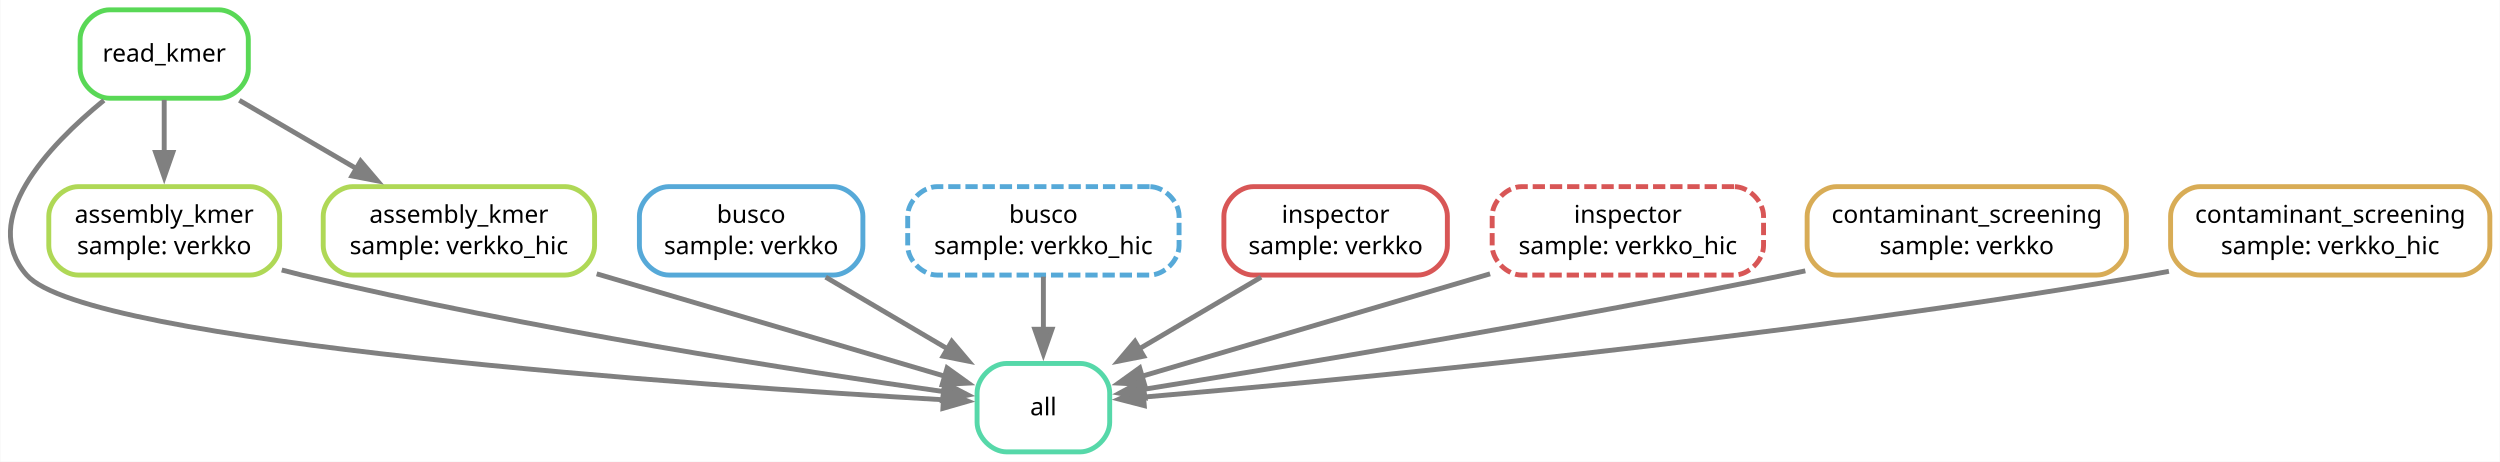
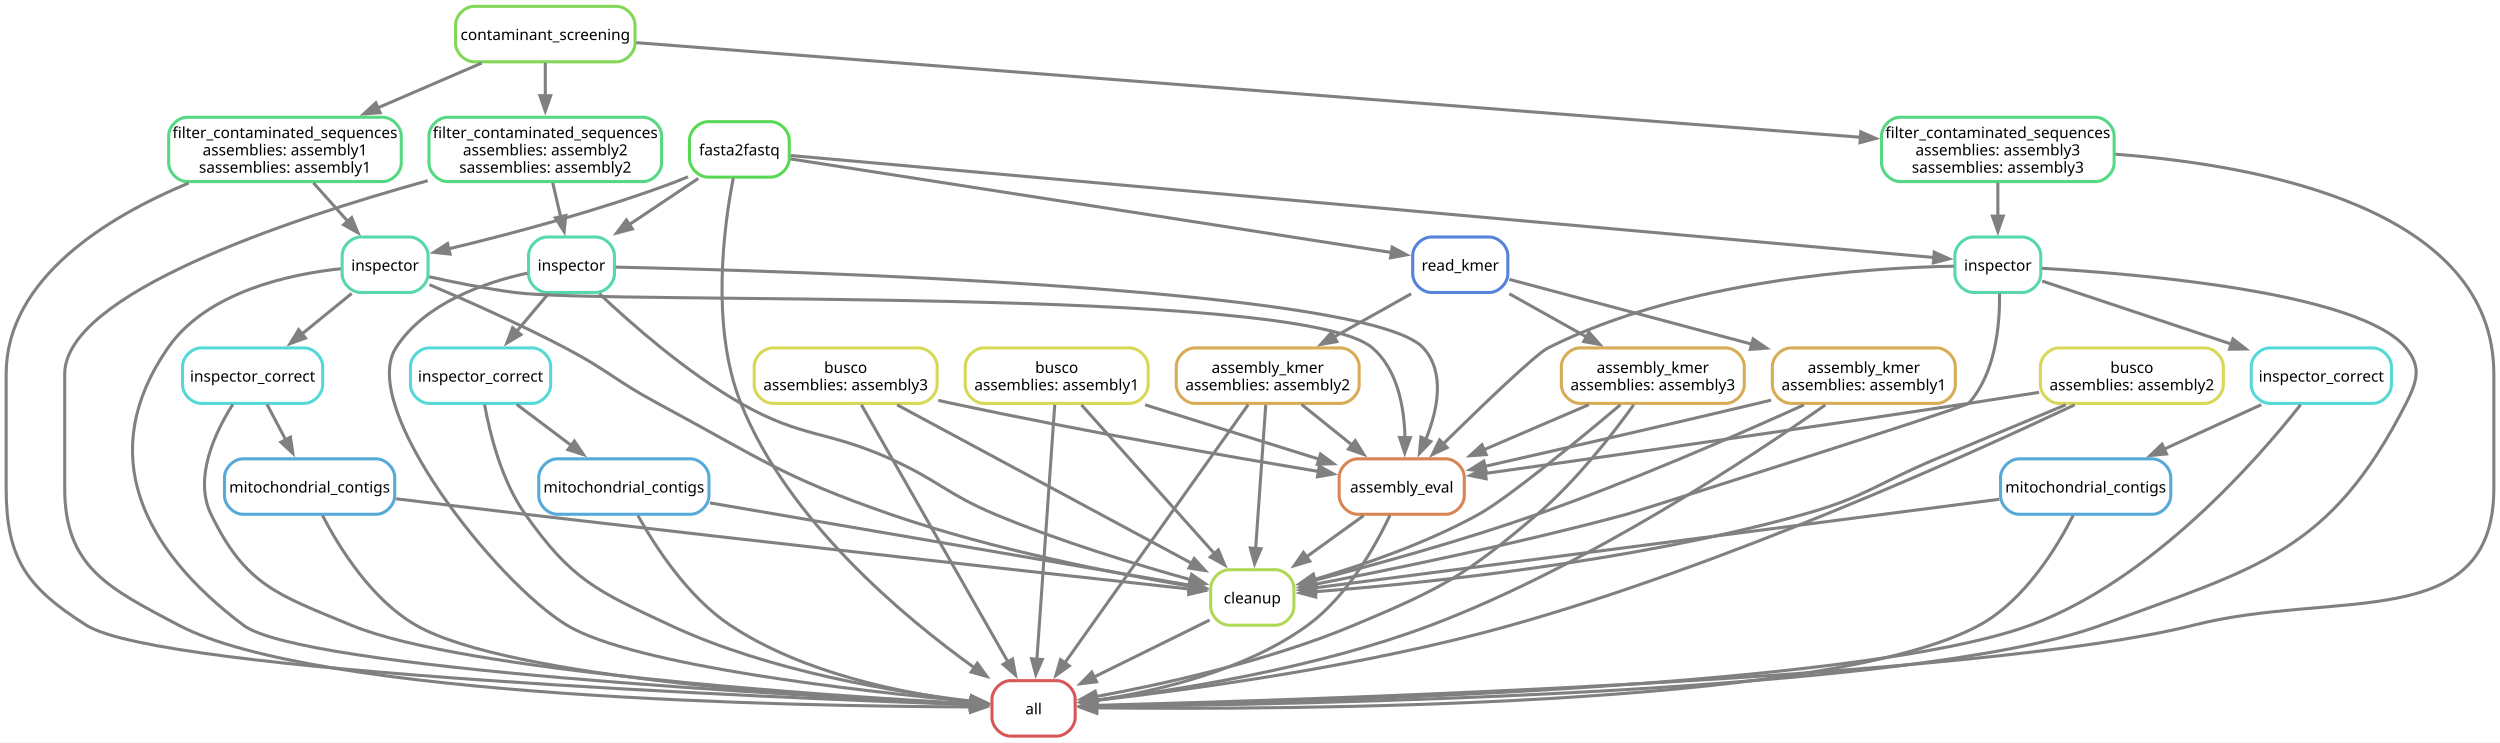
- <svg xmlns="http://www.w3.org/2000/svg" width="1018pt" height="188pt" viewBox="0.00 0.00 1017.73 188.00">
-   <g id="graph0" class="graph" transform="scale(1 1) rotate(0) translate(4 184)">
-     <polygon fill="white" stroke="none" points="-4,4 -4,-184 1013.73,-184 1013.73,4 -4,4" />
+ <svg xmlns="http://www.w3.org/2000/svg" width="1623pt" height="482pt" viewBox="0.00 0.00 1623.00 481.75">
+   <g id="graph0" class="graph" transform="scale(1 1) rotate(0) translate(4 477.75)">
+     <polygon fill="white" stroke="none" points="-4,4 -4,-477.75 1619,-477.75 1619,4 -4,4" />
    <g id="node1" class="node">
-       <path fill="none" stroke="#56d8a9" stroke-width="2" d="M435.73,-36C435.73,-36 405.73,-36 405.73,-36 399.73,-36 393.73,-30 393.73,-24 393.73,-24 393.73,-12 393.73,-12 393.73,-6 399.73,0 405.73,0 405.73,0 435.73,0 435.73,0 441.73,0 447.73,-6 447.73,-12 447.73,-12 447.73,-24 447.73,-24 447.73,-30 441.73,-36 435.73,-36" />
-       <text text-anchor="middle" x="420.73" y="-14.88" font-family="sans" font-size="10.00">all</text>
+       <path fill="none" stroke="#d85656" stroke-width="2" d="M682,-36C682,-36 652,-36 652,-36 646,-36 640,-30 640,-24 640,-24 640,-12 640,-12 640,-6 646,0 652,0 652,0 682,0 682,0 688,0 694,-6 694,-12 694,-12 694,-24 694,-24 694,-30 688,-36 682,-36" />
+       <text text-anchor="middle" x="667" y="-14.12" font-family="sans" font-size="10.00">all</text>
    </g>
    <g id="node2" class="node">
-       <path fill="none" stroke="#59d856" stroke-width="2" d="M84.98,-180C84.98,-180 40.48,-180 40.48,-180 34.48,-180 28.48,-174 28.48,-168 28.48,-168 28.48,-156 28.48,-156 28.48,-150 34.48,-144 40.48,-144 40.48,-144 84.98,-144 84.98,-144 90.98,-144 96.98,-150 96.98,-156 96.98,-156 96.98,-168 96.98,-168 96.98,-174 90.98,-180 84.98,-180" />
-       <text text-anchor="middle" x="62.73" y="-158.88" font-family="sans" font-size="10.00">read_kmer</text>
+       <path fill="none" stroke="#59d856" stroke-width="2" d="M496.38,-398.88C496.38,-398.88 455.62,-398.88 455.62,-398.88 449.62,-398.88 443.62,-392.88 443.62,-386.88 443.62,-386.88 443.62,-374.88 443.62,-374.88 443.62,-368.88 449.62,-362.88 455.62,-362.88 455.62,-362.88 496.38,-362.88 496.38,-362.88 502.38,-362.88 508.38,-368.88 508.38,-374.88 508.38,-374.88 508.38,-386.88 508.38,-386.88 508.38,-392.88 502.38,-398.88 496.38,-398.88" />
+       <text text-anchor="middle" x="476" y="-377" font-family="sans" font-size="10.00">fasta2fastq</text>
    </g>
    <g id="edge1" class="edge">
-       <path fill="none" stroke="grey" stroke-width="2" d="M38.15,-143.14C15.15,-124.31 -12.93,-94.34 6.73,-72 31.22,-44.18 281,-26.97 380.32,-21.19" />
-       <polygon fill="grey" stroke="grey" stroke-width="2" points="380.22,-24.7 390,-20.63 379.82,-17.71 380.22,-24.7" />
+       <path fill="none" stroke="grey" stroke-width="2" d="M472.07,-362.34C466.02,-331.46 457.07,-265.94 477,-216 507.24,-140.21 582.41,-77.45 628.62,-44.35" />
+       <polygon fill="grey" stroke="grey" stroke-width="2" points="630.49,-47.31 636.66,-38.7 626.47,-41.58 630.49,-47.31" />
+     </g>
+     <g id="node3" class="node">
+       <path fill="none" stroke="#56d8a9" stroke-width="2" d="M382.88,-324C382.88,-324 351.12,-324 351.12,-324 345.12,-324 339.12,-318 339.12,-312 339.12,-312 339.12,-300 339.12,-300 339.12,-294 345.12,-288 351.12,-288 351.12,-288 382.88,-288 382.88,-288 388.88,-288 394.88,-294 394.88,-300 394.88,-300 394.88,-312 394.88,-312 394.88,-318 388.88,-324 382.88,-324" />
+       <text text-anchor="middle" x="367" y="-302.12" font-family="sans" font-size="10.00">inspector</text>
+     </g>
+     <g id="edge23" class="edge">
+       <path fill="none" stroke="grey" stroke-width="2" d="M449.34,-362.05C435.88,-353.05 419.32,-341.98 404.59,-332.13" />
+       <polygon fill="grey" stroke="grey" stroke-width="2" points="406.54,-329.23 396.28,-326.58 402.65,-335.05 406.54,-329.23" />
+     </g>
+     <g id="node6" class="node">
+       <path fill="none" stroke="#56d8a9" stroke-width="2" d="M1308.88,-324C1308.88,-324 1277.12,-324 1277.12,-324 1271.12,-324 1265.12,-318 1265.12,-312 1265.12,-312 1265.12,-300 1265.12,-300 1265.12,-294 1271.12,-288 1277.12,-288 1277.12,-288 1308.88,-288 1308.88,-288 1314.88,-288 1320.88,-294 1320.88,-300 1320.88,-300 1320.88,-312 1320.88,-312 1320.88,-318 1314.88,-324 1308.88,-324" />
+       <text text-anchor="middle" x="1293" y="-302.12" font-family="sans" font-size="10.00">inspector</text>
+     </g>
+     <g id="edge26" class="edge">
+       <path fill="none" stroke="grey" stroke-width="2" d="M509.29,-376.91C638.8,-365.35 1108.83,-323.43 1251.6,-310.69" />
+       <polygon fill="grey" stroke="grey" stroke-width="2" points="1251.7,-314.2 1261.35,-309.82 1251.08,-307.23 1251.7,-314.2" />
+     </g>
+     <g id="node8" class="node">
+       <path fill="none" stroke="#56d8a9" stroke-width="2" d="M261.88,-324C261.88,-324 230.12,-324 230.12,-324 224.12,-324 218.12,-318 218.12,-312 218.12,-312 218.12,-300 218.12,-300 218.12,-294 224.12,-288 230.12,-288 230.12,-288 261.88,-288 261.88,-288 267.88,-288 273.88,-294 273.88,-300 273.88,-300 273.88,-312 273.88,-312 273.88,-318 267.88,-324 261.88,-324" />
+       <text text-anchor="middle" x="246" y="-302.12" font-family="sans" font-size="10.00">inspector</text>
+     </g>
+     <g id="edge29" class="edge">
+       <path fill="none" stroke="grey" stroke-width="2" d="M442.65,-363.11C440.08,-362 437.51,-360.95 435,-360 385.29,-341.15 325.99,-325.6 287.24,-316.32" />
+       <polygon fill="grey" stroke="grey" stroke-width="2" points="288.17,-312.94 277.63,-314.05 286.56,-319.75 288.17,-312.94" />
+     </g>
+     <g id="node11" class="node">
+       <path fill="none" stroke="#5682d8" stroke-width="2" d="M962.88,-324C962.88,-324 925.12,-324 925.12,-324 919.12,-324 913.12,-318 913.12,-312 913.12,-312 913.12,-300 913.12,-300 913.12,-294 919.12,-288 925.12,-288 925.12,-288 962.88,-288 962.88,-288 968.88,-288 974.88,-294 974.88,-300 974.88,-300 974.88,-312 974.88,-312 974.88,-318 968.88,-324 962.88,-324" />
+       <text text-anchor="middle" x="944" y="-302.12" font-family="sans" font-size="10.00">read_kmer</text>
+     </g>
+     <g id="edge32" class="edge">
+       <path fill="none" stroke="grey" stroke-width="2" d="M509.28,-374.69C591.87,-361.83 806.23,-328.45 899.53,-313.92" />
+       <polygon fill="grey" stroke="grey" stroke-width="2" points="899.79,-317.43 909.14,-312.43 898.72,-310.51 899.79,-317.43" />
+     </g>
+     <g id="edge2" class="edge">
+       <path fill="none" stroke="grey" stroke-width="2" d="M338.34,-300.54C311.12,-294.62 271.66,-281.26 253,-252 228.33,-213.33 318.3,-99.62 364,-72 407.58,-45.66 554.38,-29.15 626.43,-22.44" />
+       <polygon fill="grey" stroke="grey" stroke-width="2" points="626.72,-25.93 636.37,-21.54 626.09,-18.96 626.72,-25.93" />
+     </g>
+     <g id="node17" class="node">
+       <path fill="none" stroke="#56d8d8" stroke-width="2" d="M341.5,-252C341.5,-252 274.5,-252 274.5,-252 268.5,-252 262.5,-246 262.5,-240 262.5,-240 262.5,-228 262.5,-228 262.5,-222 268.5,-216 274.5,-216 274.5,-216 341.5,-216 341.5,-216 347.5,-216 353.5,-222 353.5,-228 353.5,-228 353.5,-240 353.5,-240 353.5,-246 347.5,-252 341.5,-252" />
+       <text text-anchor="middle" x="308" y="-230.12" font-family="sans" font-size="10.00">inspector_correct</text>
+     </g>
+     <g id="edge35" class="edge">
+       <path fill="none" stroke="grey" stroke-width="2" d="M352.11,-287.34C345.8,-279.85 338.3,-270.95 331.29,-262.63" />
+       <polygon fill="grey" stroke="grey" stroke-width="2" points="334.16,-260.61 325.04,-255.22 328.81,-265.12 334.16,-260.61" />
+     </g>
+     <g id="node23" class="node">
+       <path fill="none" stroke="#afd856" stroke-width="2" d="M824,-108C824,-108 794,-108 794,-108 788,-108 782,-102 782,-96 782,-96 782,-84 782,-84 782,-78 788,-72 794,-72 794,-72 824,-72 824,-72 830,-72 836,-78 836,-84 836,-84 836,-96 836,-96 836,-102 830,-108 824,-108" />
+       <text text-anchor="middle" x="809" y="-86.12" font-family="sans" font-size="10.00">cleanup</text>
+     </g>
+     <g id="edge47" class="edge">
+       <path fill="none" stroke="grey" stroke-width="2" d="M385.09,-287.22C405.83,-267.61 441.57,-236.18 477,-216 516.96,-193.24 532.03,-198.8 574,-180 605.21,-166.02 610.46,-157.23 642,-144 684.28,-126.27 734.68,-111.04 768.96,-101.52" />
+       <polygon fill="grey" stroke="grey" stroke-width="2" points="769.62,-104.97 778.35,-98.95 767.78,-98.21 769.62,-104.97" />
+     </g>
+     <g id="node24" class="node">
+       <path fill="none" stroke="#d88556" stroke-width="2" d="M934.62,-180C934.62,-180 877.38,-180 877.38,-180 871.38,-180 865.38,-174 865.38,-168 865.38,-168 865.38,-156 865.38,-156 865.38,-150 871.38,-144 877.38,-144 877.38,-144 934.62,-144 934.62,-144 940.62,-144 946.62,-150 946.62,-156 946.62,-156 946.62,-168 946.62,-168 946.62,-174 940.62,-180 934.62,-180" />
+       <text text-anchor="middle" x="906" y="-158.12" font-family="sans" font-size="10.00">assembly_eval</text>
+     </g>
+     <g id="edge60" class="edge">
+       <path fill="none" stroke="grey" stroke-width="2" d="M395.72,-304.46C504.17,-302.11 884.45,-291.12 920,-252 934.41,-236.14 929.39,-211.77 921.61,-192.54" />
+       <polygon fill="grey" stroke="grey" stroke-width="2" points="924.84,-191.2 917.52,-183.54 918.47,-194.09 924.84,-191.2" />
+     </g>
+     <g id="node4" class="node">
+       <path fill="none" stroke="#56d882" stroke-width="2" d="M413.5,-401.75C413.5,-401.75 286.5,-401.75 286.5,-401.75 280.5,-401.75 274.5,-395.75 274.5,-389.75 274.5,-389.75 274.5,-372 274.5,-372 274.5,-366 280.5,-360 286.5,-360 286.5,-360 413.5,-360 413.5,-360 419.5,-360 425.5,-366 425.5,-372 425.5,-372 425.5,-389.75 425.5,-389.75 425.5,-395.75 419.5,-401.75 413.5,-401.75" />
+       <text text-anchor="middle" x="350" y="-388.25" font-family="sans" font-size="10.00">filter_contaminated_sequences</text>
+       <text text-anchor="middle" x="350" y="-377" font-family="sans" font-size="10.00">assemblies: assembly2</text>
+       <text text-anchor="middle" x="350" y="-365.75" font-family="sans" font-size="10.00">sassemblies: assembly2</text>
+     </g>
+     <g id="edge11" class="edge">
+       <path fill="none" stroke="grey" stroke-width="2" d="M273.68,-360.58C181.31,-334.94 38,-286.81 38,-235 38,-235 38,-235 38,-161 38,-109.56 66.52,-96.04 112,-72 201.24,-24.84 513.41,-19.34 626.07,-18.93" />
+       <polygon fill="grey" stroke="grey" stroke-width="2" points="626.07,-22.43 636.06,-18.91 626.06,-15.43 626.07,-22.43" />
+     </g>
+     <g id="edge22" class="edge">
+       <path fill="none" stroke="grey" stroke-width="2" d="M354.83,-359.19C356.42,-352.35 358.23,-344.59 359.96,-337.19" />
+       <polygon fill="grey" stroke="grey" stroke-width="2" points="363.36,-338.01 362.22,-327.48 356.54,-336.42 363.36,-338.01" />
+     </g>
+     <g id="node5" class="node">
+       <path fill="none" stroke="#80d856" stroke-width="2" d="M396.25,-473.75C396.25,-473.75 303.75,-473.75 303.75,-473.75 297.75,-473.75 291.75,-467.75 291.75,-461.75 291.75,-461.75 291.75,-449.75 291.75,-449.75 291.75,-443.75 297.75,-437.75 303.75,-437.75 303.75,-437.75 396.25,-437.75 396.25,-437.75 402.25,-437.75 408.25,-443.75 408.25,-449.75 408.25,-449.75 408.25,-461.75 408.25,-461.75 408.25,-467.75 402.25,-473.75 396.25,-473.75" />
+       <text text-anchor="middle" x="350" y="-451.88" font-family="sans" font-size="10.00">contaminant_screening</text>
+     </g>
+     <g id="edge24" class="edge">
+       <path fill="none" stroke="grey" stroke-width="2" d="M350,-437.11C350,-430.63 350,-423.06 350,-415.65" />
+       <polygon fill="grey" stroke="grey" stroke-width="2" points="353.5,-415.75 350,-405.75 346.5,-415.75 353.5,-415.75" />
+     </g>
+     <g id="node7" class="node">
+       <path fill="none" stroke="#56d882" stroke-width="2" d="M1356.5,-401.75C1356.5,-401.75 1229.5,-401.75 1229.5,-401.75 1223.5,-401.75 1217.5,-395.75 1217.5,-389.75 1217.5,-389.75 1217.5,-372 1217.5,-372 1217.5,-366 1223.5,-360 1229.5,-360 1229.5,-360 1356.5,-360 1356.5,-360 1362.5,-360 1368.5,-366 1368.5,-372 1368.5,-372 1368.5,-389.75 1368.5,-389.75 1368.5,-395.75 1362.5,-401.75 1356.5,-401.75" />
+       <text text-anchor="middle" x="1293" y="-388.25" font-family="sans" font-size="10.00">filter_contaminated_sequences</text>
+       <text text-anchor="middle" x="1293" y="-377" font-family="sans" font-size="10.00">assemblies: assembly3</text>
+       <text text-anchor="middle" x="1293" y="-365.75" font-family="sans" font-size="10.00">sassemblies: assembly3</text>
+     </g>
+     <g id="edge27" class="edge">
+       <path fill="none" stroke="grey" stroke-width="2" d="M408.99,-450.19C569.21,-437.81 1013.22,-403.5 1204,-388.75" />
+       <polygon fill="grey" stroke="grey" stroke-width="2" points="1204.03,-392.26 1213.73,-388 1203.49,-385.28 1204.03,-392.26" />
    </g>
    <g id="node9" class="node">
-       <path fill="none" stroke="#afd856" stroke-width="2" d="M97.73,-108C97.73,-108 27.73,-108 27.73,-108 21.73,-108 15.73,-102 15.73,-96 15.73,-96 15.73,-84 15.73,-84 15.73,-78 21.73,-72 27.73,-72 27.73,-72 97.73,-72 97.73,-72 103.73,-72 109.73,-78 109.73,-84 109.73,-84 109.73,-96 109.73,-96 109.73,-102 103.73,-108 97.73,-108" />
-       <text text-anchor="middle" x="62.73" y="-93.25" font-family="sans" font-size="10.00">assembly_kmer</text>
-       <text text-anchor="middle" x="62.73" y="-80.5" font-family="sans" font-size="10.00">sample: verkko</text>
+       <path fill="none" stroke="#56d882" stroke-width="2" d="M244.5,-401.75C244.5,-401.75 117.5,-401.75 117.5,-401.75 111.5,-401.75 105.5,-395.75 105.5,-389.75 105.5,-389.75 105.5,-372 105.5,-372 105.5,-366 111.5,-360 117.5,-360 117.5,-360 244.5,-360 244.5,-360 250.5,-360 256.5,-366 256.5,-372 256.5,-372 256.5,-389.75 256.5,-389.75 256.5,-395.75 250.5,-401.75 244.5,-401.75" />
+       <text text-anchor="middle" x="181" y="-388.25" font-family="sans" font-size="10.00">filter_contaminated_sequences</text>
+       <text text-anchor="middle" x="181" y="-377" font-family="sans" font-size="10.00">assemblies: assembly1</text>
+       <text text-anchor="middle" x="181" y="-365.75" font-family="sans" font-size="10.00">sassemblies: assembly1</text>
+     </g>
+     <g id="edge30" class="edge">
+       <path fill="none" stroke="grey" stroke-width="2" d="M308.66,-436.92C288.36,-428.17 263.53,-417.46 241.18,-407.82" />
+       <polygon fill="grey" stroke="grey" stroke-width="2" points="242.76,-404.69 232.19,-403.95 239.98,-411.12 242.76,-404.69" />
+     </g>
+     <g id="edge3" class="edge">
+       <path fill="none" stroke="grey" stroke-width="2" d="M1321.69,-303.68C1383.97,-300.16 1528.33,-288.19 1558,-252 1568.14,-239.63 1565.26,-230.26 1558,-216 1508.62,-119.04 1462.12,-109.57 1360,-72 1239.01,-27.48 837.15,-20.36 707.62,-19.22" />
+       <polygon fill="grey" stroke="grey" stroke-width="2" points="707.97,-15.72 697.94,-19.14 707.92,-22.72 707.97,-15.72" />
+     </g>
+     <g id="node18" class="node">
+       <path fill="none" stroke="#56d8d8" stroke-width="2" d="M1536.5,-252C1536.5,-252 1469.5,-252 1469.5,-252 1463.5,-252 1457.5,-246 1457.5,-240 1457.5,-240 1457.5,-228 1457.5,-228 1457.5,-222 1463.5,-216 1469.5,-216 1469.5,-216 1536.5,-216 1536.5,-216 1542.5,-216 1548.5,-222 1548.5,-228 1548.5,-228 1548.5,-240 1548.5,-240 1548.5,-246 1542.5,-252 1536.5,-252" />
+       <text text-anchor="middle" x="1503" y="-230.12" font-family="sans" font-size="10.00">inspector_correct</text>
+     </g>
+     <g id="edge36" class="edge">
+       <path fill="none" stroke="grey" stroke-width="2" d="M1321.76,-295.41C1353.25,-284.92 1404.59,-267.8 1444.6,-254.47" />
+       <polygon fill="grey" stroke="grey" stroke-width="2" points="1445.64,-257.81 1454.02,-251.33 1443.42,-251.17 1445.64,-257.81" />
+     </g>
+     <g id="edge48" class="edge">
+       <path fill="none" stroke="grey" stroke-width="2" d="M1294.11,-287.31C1294.37,-267.5 1291.67,-235.6 1274,-216 1271.83,-213.59 1055.13,-144.85 1052,-144 981.52,-124.93 898.12,-107.93 849.63,-98.58" />
+       <polygon fill="grey" stroke="grey" stroke-width="2" points="850.37,-95.16 839.89,-96.72 849.05,-102.04 850.37,-95.16" />
+     </g>
+     <g id="edge61" class="edge">
+       <path fill="none" stroke="grey" stroke-width="2" d="M1264.37,-305.06C1210.06,-304.08 1089.6,-296.58 1001,-252 992.94,-247.95 958.01,-214.35 932.84,-189.63" />
+       <polygon fill="grey" stroke="grey" stroke-width="2" points="935.48,-187.32 925.9,-182.79 930.57,-192.3 935.48,-187.32" />
+     </g>
+     <g id="edge12" class="edge">
+       <path fill="none" stroke="grey" stroke-width="2" d="M1369.31,-377.76C1464.53,-370.59 1615,-342.28 1615,-235 1615,-235 1615,-235 1615,-161 1615,-65.73 1512.32,-95.5 1420,-72 1283.25,-37.19 843.7,-23.44 707.58,-19.95" />
+       <polygon fill="grey" stroke="grey" stroke-width="2" points="707.76,-16.46 697.68,-19.7 707.59,-23.45 707.76,-16.46" />
+     </g>
+     <g id="edge25" class="edge">
+       <path fill="none" stroke="grey" stroke-width="2" d="M1293,-359.19C1293,-352.43 1293,-344.79 1293,-337.47" />
+       <polygon fill="grey" stroke="grey" stroke-width="2" points="1296.5,-337.56 1293,-327.56 1289.5,-337.56 1296.5,-337.56" />
+     </g>
+     <g id="edge4" class="edge">
+       <path fill="none" stroke="grey" stroke-width="2" d="M217.23,-303.42C183.87,-299.86 130.23,-288.44 105,-252 57.8,-183.83 87.77,-121.87 154,-72 191.46,-43.79 511.12,-26.26 626.05,-20.82" />
+       <polygon fill="grey" stroke="grey" stroke-width="2" points="626.17,-24.32 636,-20.36 625.85,-17.33 626.17,-24.32" />
+     </g>
+     <g id="node19" class="node">
+       <path fill="none" stroke="#56d8d8" stroke-width="2" d="M193.5,-252C193.5,-252 126.5,-252 126.5,-252 120.5,-252 114.5,-246 114.5,-240 114.5,-240 114.5,-228 114.5,-228 114.5,-222 120.5,-216 126.5,-216 126.5,-216 193.5,-216 193.5,-216 199.5,-216 205.5,-222 205.5,-228 205.5,-228 205.5,-240 205.5,-240 205.5,-246 199.5,-252 193.5,-252" />
+       <text text-anchor="middle" x="160" y="-230.12" font-family="sans" font-size="10.00">inspector_correct</text>
+     </g>
+     <g id="edge37" class="edge">
+       <path fill="none" stroke="grey" stroke-width="2" d="M224.3,-287.34C214.49,-279.36 202.71,-269.77 191.93,-260.99" />
+       <polygon fill="grey" stroke="grey" stroke-width="2" points="194.31,-258.41 184.34,-254.81 189.89,-263.84 194.31,-258.41" />
+     </g>
+     <g id="edge49" class="edge">
+       <path fill="none" stroke="grey" stroke-width="2" d="M274.81,-293.05C298.77,-282.85 333.57,-267.43 363,-252 390.54,-237.56 395.6,-230.71 423,-216 488.51,-180.83 503.74,-168.33 574,-144 640.51,-120.97 721.12,-105.31 768.56,-97.29" />
+       <polygon fill="grey" stroke="grey" stroke-width="2" points="769.03,-100.76 778.32,-95.68 767.89,-93.86 769.03,-100.76" />
+     </g>
+     <g id="edge62" class="edge">
+       <path fill="none" stroke="grey" stroke-width="2" d="M274.61,-298.21C290.78,-294.63 311.42,-290.47 330,-288 391.48,-279.83 840.07,-292.54 887,-252 903.34,-237.89 907.65,-213.48 908.11,-193.79" />
+       <polygon fill="grey" stroke="grey" stroke-width="2" points="911.61,-193.77 907.96,-183.83 904.62,-193.88 911.61,-193.77" />
+     </g>
+     <g id="edge13" class="edge">
+       <path fill="none" stroke="grey" stroke-width="2" d="M118.46,-359.04C66.14,-337.21 0,-297.29 0,-235 0,-235 0,-235 0,-161 0,-115.19 13.28,-96.49 52,-72 100.44,-41.36 497.39,-24.92 626.56,-20.34" />
+       <polygon fill="grey" stroke="grey" stroke-width="2" points="626.34,-23.85 636.21,-20.01 626.09,-16.86 626.34,-23.85" />
+     </g>
+     <g id="edge28" class="edge">
+       <path fill="none" stroke="grey" stroke-width="2" d="M199.45,-359.19C206.39,-351.41 214.39,-342.44 221.77,-334.17" />
+       <polygon fill="grey" stroke="grey" stroke-width="2" points="224.3,-336.58 228.35,-326.79 219.08,-331.92 224.3,-336.58" />
+     </g>
+     <g id="node10" class="node">
+       <path fill="none" stroke="#d8ac56" stroke-width="2" d="M866.38,-252C866.38,-252 771.62,-252 771.62,-252 765.62,-252 759.62,-246 759.62,-240 759.62,-240 759.62,-228 759.62,-228 759.62,-222 765.62,-216 771.62,-216 771.62,-216 866.38,-216 866.38,-216 872.38,-216 878.38,-222 878.38,-228 878.38,-228 878.38,-240 878.38,-240 878.38,-246 872.38,-252 866.38,-252" />
+       <text text-anchor="middle" x="819" y="-235.75" font-family="sans" font-size="10.00">assembly_kmer</text>
+       <text text-anchor="middle" x="819" y="-224.5" font-family="sans" font-size="10.00">assemblies: assembly2</text>
+     </g>
+     <g id="edge5" class="edge">
+       <path fill="none" stroke="grey" stroke-width="2" d="M806.3,-215.12C779.93,-177.99 719.02,-92.24 687.19,-47.43" />
+       <polygon fill="grey" stroke="grey" stroke-width="2" points="690.17,-45.57 681.52,-39.44 684.46,-49.62 690.17,-45.57" />
+     </g>
+     <g id="edge44" class="edge">
+       <path fill="none" stroke="grey" stroke-width="2" d="M817.73,-215.02C816.08,-191.54 813.16,-150.11 811.16,-121.64" />
+       <polygon fill="grey" stroke="grey" stroke-width="2" points="814.66,-121.59 810.47,-111.86 807.68,-122.08 814.66,-121.59" />
+     </g>
+     <g id="edge57" class="edge">
+       <path fill="none" stroke="grey" stroke-width="2" d="M840.95,-215.34C850.87,-207.36 862.79,-197.77 873.7,-188.99" />
+       <polygon fill="grey" stroke="grey" stroke-width="2" points="875.8,-191.8 881.39,-182.8 871.41,-186.34 875.8,-191.8" />
+     </g>
+     <g id="edge31" class="edge">
+       <path fill="none" stroke="grey" stroke-width="2" d="M912.13,-287.15C896.85,-278.6 878.33,-268.22 861.84,-258.99" />
+       <polygon fill="grey" stroke="grey" stroke-width="2" points="863.88,-256.12 853.45,-254.29 860.46,-262.23 863.88,-256.12" />
+     </g>
+     <g id="node12" class="node">
+       <path fill="none" stroke="#d8ac56" stroke-width="2" d="M1116.38,-252C1116.38,-252 1021.62,-252 1021.62,-252 1015.62,-252 1009.62,-246 1009.62,-240 1009.62,-240 1009.62,-228 1009.62,-228 1009.62,-222 1015.62,-216 1021.62,-216 1021.62,-216 1116.38,-216 1116.38,-216 1122.38,-216 1128.38,-222 1128.38,-228 1128.38,-228 1128.38,-240 1128.38,-240 1128.38,-246 1122.38,-252 1116.38,-252" />
+       <text text-anchor="middle" x="1069" y="-235.75" font-family="sans" font-size="10.00">assembly_kmer</text>
+       <text text-anchor="middle" x="1069" y="-224.5" font-family="sans" font-size="10.00">assemblies: assembly3</text>
+     </g>
+     <g id="edge33" class="edge">
+       <path fill="none" stroke="grey" stroke-width="2" d="M975.87,-287.15C991.15,-278.6 1009.67,-268.22 1026.16,-258.99" />
+       <polygon fill="grey" stroke="grey" stroke-width="2" points="1027.54,-262.23 1034.55,-254.29 1024.12,-256.12 1027.54,-262.23" />
+     </g>
+     <g id="node13" class="node">
+       <path fill="none" stroke="#d8ac56" stroke-width="2" d="M1253.38,-252C1253.38,-252 1158.62,-252 1158.62,-252 1152.62,-252 1146.62,-246 1146.62,-240 1146.62,-240 1146.62,-228 1146.62,-228 1146.62,-222 1152.62,-216 1158.62,-216 1158.62,-216 1253.38,-216 1253.38,-216 1259.38,-216 1265.38,-222 1265.38,-228 1265.38,-228 1265.38,-240 1265.38,-240 1265.38,-246 1259.38,-252 1253.38,-252" />
+       <text text-anchor="middle" x="1206" y="-235.75" font-family="sans" font-size="10.00">assembly_kmer</text>
+       <text text-anchor="middle" x="1206" y="-224.5" font-family="sans" font-size="10.00">assemblies: assembly1</text>
+     </g>
+     <g id="edge34" class="edge">
+       <path fill="none" stroke="grey" stroke-width="2" d="M975.86,-296.49C1014.73,-286.1 1081.64,-268.23 1133.32,-254.42" />
+       <polygon fill="grey" stroke="grey" stroke-width="2" points="1134.09,-257.84 1142.85,-251.87 1132.28,-251.07 1134.09,-257.84" />
+     </g>
+     <g id="edge6" class="edge">
+       <path fill="none" stroke="grey" stroke-width="2" d="M1056.66,-215.12C1042.88,-196 1019.19,-165.53 994,-144 947.01,-103.83 932.01,-95.89 875,-72 819.06,-48.56 750.16,-33.5 707.4,-25.64" />
+       <polygon fill="grey" stroke="grey" stroke-width="2" points="708.19,-22.23 697.73,-23.92 706.96,-29.12 708.19,-22.23" />
+     </g>
+     <g id="edge45" class="edge">
+       <path fill="none" stroke="grey" stroke-width="2" d="M1047.96,-215.09C1020.9,-192.3 975.11,-154.6 956,-144 921.86,-125.05 879.64,-110.66 849.22,-101.68" />
+       <polygon fill="grey" stroke="grey" stroke-width="2" points="850.45,-98.4 839.87,-99.01 848.52,-105.13 850.45,-98.4" />
+     </g>
+     <g id="edge58" class="edge">
+       <path fill="none" stroke="grey" stroke-width="2" d="M1027.45,-215.15C1006.75,-206.27 981.5,-195.42 959.39,-185.93" />
+       <polygon fill="grey" stroke="grey" stroke-width="2" points="960.83,-182.74 950.26,-182.01 958.07,-189.17 960.83,-182.74" />
+     </g>
+     <g id="edge7" class="edge">
+       <path fill="none" stroke="grey" stroke-width="2" d="M1181.03,-215C1133.55,-181.65 1025.98,-110.18 925,-72 851.18,-44.09 759.64,-29.73 707.82,-23.33" />
+       <polygon fill="grey" stroke="grey" stroke-width="2" points="708.27,-19.85 697.93,-22.15 707.44,-26.81 708.27,-19.85" />
+     </g>
+     <g id="edge46" class="edge">
+       <path fill="none" stroke="grey" stroke-width="2" d="M1167.08,-215.02C1124.97,-195.95 1055.57,-165.66 994,-144 944.94,-126.74 887.15,-110.88 849.38,-101.09" />
+       <polygon fill="grey" stroke="grey" stroke-width="2" points="850.39,-97.74 839.84,-98.64 848.65,-104.52 850.39,-97.74" />
+     </g>
+     <g id="edge59" class="edge">
+       <path fill="none" stroke="grey" stroke-width="2" d="M1145.8,-218.11C1142.83,-217.39 1139.88,-216.69 1137,-216 1076.45,-201.59 1006.79,-185.71 959.94,-175.12" />
+       <polygon fill="grey" stroke="grey" stroke-width="2" points="960.84,-171.73 950.31,-172.95 959.29,-178.56 960.84,-171.73" />
+     </g>
+     <g id="node14" class="node">
+       <path fill="none" stroke="#d6d856" stroke-width="2" d="M1427.38,-252C1427.38,-252 1332.62,-252 1332.62,-252 1326.62,-252 1320.62,-246 1320.62,-240 1320.62,-240 1320.62,-228 1320.62,-228 1320.62,-222 1326.62,-216 1332.62,-216 1332.62,-216 1427.38,-216 1427.38,-216 1433.38,-216 1439.38,-222 1439.38,-228 1439.38,-228 1439.38,-240 1439.38,-240 1439.38,-246 1433.38,-252 1427.38,-252" />
+       <text text-anchor="middle" x="1380" y="-235.75" font-family="sans" font-size="10.00">busco</text>
+       <text text-anchor="middle" x="1380" y="-224.5" font-family="sans" font-size="10.00">assemblies: assembly2</text>
+     </g>
+     <g id="edge8" class="edge">
+       <path fill="none" stroke="grey" stroke-width="2" d="M1342.86,-215.07C1272.89,-182 1116.05,-111.19 977,-72 882.22,-45.29 767.12,-29.91 707.37,-23.15" />
+       <polygon fill="grey" stroke="grey" stroke-width="2" points="708.13,-19.71 697.81,-22.1 707.37,-26.67 708.13,-19.71" />
+     </g>
+     <g id="edge50" class="edge">
+       <path fill="none" stroke="grey" stroke-width="2" d="M1337.08,-215.1C1312.47,-204.84 1281,-191.7 1253,-180 1214.77,-164.02 1206.92,-155.12 1167,-144 1054.6,-112.69 916.88,-98.91 849.73,-93.71" />
+       <polygon fill="grey" stroke="grey" stroke-width="2" points="850.14,-90.23 839.9,-92.98 849.62,-97.21 850.14,-90.23" />
+     </g>
+     <g id="edge54" class="edge">
+       <path fill="none" stroke="grey" stroke-width="2" d="M1319.77,-223.17C1304.82,-220.78 1288.83,-218.26 1274,-216 1162.56,-199.04 1031.92,-180.56 960.13,-170.52" />
+       <polygon fill="grey" stroke="grey" stroke-width="2" points="960.81,-167.08 950.42,-169.16 959.84,-174.01 960.81,-167.08" />
+     </g>
+     <g id="node15" class="node">
+       <path fill="none" stroke="#d6d856" stroke-width="2" d="M592.38,-252C592.38,-252 497.62,-252 497.62,-252 491.62,-252 485.62,-246 485.62,-240 485.62,-240 485.62,-228 485.62,-228 485.62,-222 491.62,-216 497.62,-216 497.62,-216 592.38,-216 592.38,-216 598.38,-216 604.38,-222 604.38,-228 604.38,-228 604.38,-240 604.38,-240 604.38,-246 598.38,-252 592.38,-252" />
+       <text text-anchor="middle" x="545" y="-235.75" font-family="sans" font-size="10.00">busco</text>
+       <text text-anchor="middle" x="545" y="-224.5" font-family="sans" font-size="10.00">assemblies: assembly3</text>
+     </g>
+     <g id="edge9" class="edge">
+       <path fill="none" stroke="grey" stroke-width="2" d="M555.19,-215.12C576.23,-178.22 624.63,-93.32 650.3,-48.29" />
+       <polygon fill="grey" stroke="grey" stroke-width="2" points="653.34,-50.03 655.25,-39.61 647.26,-46.56 653.34,-50.03" />
+     </g>
+     <g id="edge51" class="edge">
+       <path fill="none" stroke="grey" stroke-width="2" d="M578.44,-215.02C627.22,-188.78 717.74,-140.09 769.66,-112.16" />
+       <polygon fill="grey" stroke="grey" stroke-width="2" points="771.24,-115.29 778.39,-107.47 767.92,-109.12 771.24,-115.29" />
+     </g>
+     <g id="edge55" class="edge">
+       <path fill="none" stroke="grey" stroke-width="2" d="M605.16,-217.95C608.15,-217.27 611.1,-216.62 614,-216 696.68,-198.33 793.33,-181.54 852.08,-171.76" />
+       <polygon fill="grey" stroke="grey" stroke-width="2" points="852.46,-175.24 861.75,-170.15 851.31,-168.34 852.46,-175.24" />
+     </g>
+     <g id="node16" class="node">
+       <path fill="none" stroke="#d6d856" stroke-width="2" d="M729.38,-252C729.38,-252 634.62,-252 634.62,-252 628.62,-252 622.62,-246 622.62,-240 622.62,-240 622.62,-228 622.62,-228 622.62,-222 628.62,-216 634.62,-216 634.62,-216 729.38,-216 729.38,-216 735.38,-216 741.38,-222 741.38,-228 741.38,-228 741.38,-240 741.38,-240 741.38,-246 735.38,-252 729.38,-252" />
+       <text text-anchor="middle" x="682" y="-235.75" font-family="sans" font-size="10.00">busco</text>
+       <text text-anchor="middle" x="682" y="-224.5" font-family="sans" font-size="10.00">assemblies: assembly1</text>
    </g>
    <g id="edge10" class="edge">
-       <path fill="none" stroke="grey" stroke-width="2" d="M62.73,-143.34C62.73,-136.75 62.73,-129.08 62.73,-121.67" />
-       <polygon fill="grey" stroke="grey" stroke-width="2" points="66.23,-121.93 62.73,-111.93 59.23,-121.93 66.23,-121.93" />
-     </g>
-     <g id="node10" class="node">
-       <path fill="none" stroke="#afd856" stroke-width="2" d="M225.98,-108C225.98,-108 139.48,-108 139.48,-108 133.48,-108 127.48,-102 127.48,-96 127.48,-96 127.48,-84 127.48,-84 127.48,-78 133.48,-72 139.48,-72 139.48,-72 225.98,-72 225.98,-72 231.98,-72 237.98,-78 237.98,-84 237.98,-84 237.98,-96 237.98,-96 237.98,-102 231.98,-108 225.98,-108" />
-       <text text-anchor="middle" x="182.73" y="-93.25" font-family="sans" font-size="10.00">assembly_kmer</text>
-       <text text-anchor="middle" x="182.73" y="-80.5" font-family="sans" font-size="10.00">sample: verkko_hic</text>
-     </g>
-     <g id="edge11" class="edge">
-       <path fill="none" stroke="grey" stroke-width="2" d="M93.32,-143.15C107.85,-134.68 125.44,-124.42 141.15,-115.25" />
-       <polygon fill="grey" stroke="grey" stroke-width="2" points="142.71,-118.4 149.58,-110.34 139.18,-112.35 142.71,-118.4" />
-     </g>
-     <g id="node3" class="node">
-       <path fill="none" stroke="#56a9d8" stroke-width="2" d="M335.23,-108C335.23,-108 268.23,-108 268.23,-108 262.23,-108 256.23,-102 256.23,-96 256.23,-96 256.23,-84 256.23,-84 256.23,-78 262.23,-72 268.23,-72 268.23,-72 335.23,-72 335.23,-72 341.23,-72 347.23,-78 347.23,-84 347.23,-84 347.23,-96 347.23,-96 347.23,-102 341.23,-108 335.23,-108" />
-       <text text-anchor="middle" x="301.73" y="-93.25" font-family="sans" font-size="10.00">busco</text>
-       <text text-anchor="middle" x="301.73" y="-80.5" font-family="sans" font-size="10.00">sample: verkko</text>
-     </g>
-     <g id="edge2" class="edge">
-       <path fill="none" stroke="grey" stroke-width="2" d="M332.07,-71.15C347.29,-62.2 365.89,-51.26 382.11,-41.72" />
-       <polygon fill="grey" stroke="grey" stroke-width="2" points="383.44,-45 390.29,-36.91 379.9,-38.96 383.44,-45" />
-     </g>
-     <g id="node4" class="node">
-       <path fill="none" stroke="#56a9d8" stroke-width="2" stroke-dasharray="5,2" d="M463.98,-108C463.98,-108 377.48,-108 377.48,-108 371.48,-108 365.48,-102 365.48,-96 365.48,-96 365.48,-84 365.48,-84 365.48,-78 371.48,-72 377.48,-72 377.48,-72 463.98,-72 463.98,-72 469.98,-72 475.98,-78 475.98,-84 475.98,-84 475.98,-96 475.98,-96 475.98,-102 469.98,-108 463.98,-108" />
-       <text text-anchor="middle" x="420.73" y="-93.25" font-family="sans" font-size="10.00">busco</text>
-       <text text-anchor="middle" x="420.73" y="-80.5" font-family="sans" font-size="10.00">sample: verkko_hic</text>
-     </g>
-     <g id="edge3" class="edge">
-       <path fill="none" stroke="grey" stroke-width="2" d="M420.73,-71.34C420.73,-64.75 420.73,-57.08 420.73,-49.67" />
-       <polygon fill="grey" stroke="grey" stroke-width="2" points="424.23,-49.93 420.73,-39.93 417.23,-49.93 424.23,-49.93" />
-     </g>
-     <g id="node5" class="node">
-       <path fill="none" stroke="#d85656" stroke-width="2" d="M573.23,-108C573.23,-108 506.23,-108 506.23,-108 500.23,-108 494.23,-102 494.23,-96 494.23,-96 494.23,-84 494.23,-84 494.23,-78 500.23,-72 506.23,-72 506.23,-72 573.23,-72 573.23,-72 579.23,-72 585.23,-78 585.23,-84 585.23,-84 585.23,-96 585.23,-96 585.23,-102 579.23,-108 573.23,-108" />
-       <text text-anchor="middle" x="539.73" y="-93.25" font-family="sans" font-size="10.00">inspector</text>
-       <text text-anchor="middle" x="539.73" y="-80.5" font-family="sans" font-size="10.00">sample: verkko</text>
-     </g>
-     <g id="edge4" class="edge">
-       <path fill="none" stroke="grey" stroke-width="2" d="M509.4,-71.15C494.18,-62.2 475.58,-51.26 459.35,-41.72" />
-       <polygon fill="grey" stroke="grey" stroke-width="2" points="461.57,-38.96 451.18,-36.91 458.02,-45 461.57,-38.96" />
-     </g>
-     <g id="node6" class="node">
-       <path fill="none" stroke="#d85656" stroke-width="2" stroke-dasharray="5,2" d="M701.98,-108C701.98,-108 615.48,-108 615.48,-108 609.48,-108 603.48,-102 603.48,-96 603.48,-96 603.48,-84 603.48,-84 603.48,-78 609.48,-72 615.48,-72 615.48,-72 701.98,-72 701.98,-72 707.98,-72 713.98,-78 713.98,-84 713.98,-84 713.98,-96 713.98,-96 713.98,-102 707.98,-108 701.98,-108" />
-       <text text-anchor="middle" x="658.73" y="-93.25" font-family="sans" font-size="10.00">inspector</text>
-       <text text-anchor="middle" x="658.73" y="-80.5" font-family="sans" font-size="10.00">sample: verkko_hic</text>
-     </g>
-     <g id="edge5" class="edge">
-       <path fill="none" stroke="grey" stroke-width="2" d="M602.63,-72.5C559.05,-59.68 499.66,-42.21 460.78,-30.78" />
-       <polygon fill="grey" stroke="grey" stroke-width="2" points="461.91,-27.46 451.33,-28 459.94,-34.18 461.91,-27.46" />
-     </g>
-     <g id="node7" class="node">
-       <path fill="none" stroke="#d8ac56" stroke-width="2" d="M849.73,-108C849.73,-108 743.73,-108 743.73,-108 737.73,-108 731.73,-102 731.73,-96 731.73,-96 731.73,-84 731.73,-84 731.73,-78 737.73,-72 743.73,-72 743.73,-72 849.73,-72 849.73,-72 855.73,-72 861.73,-78 861.73,-84 861.73,-84 861.73,-96 861.73,-96 861.73,-102 855.73,-108 849.73,-108" />
-       <text text-anchor="middle" x="796.73" y="-93.25" font-family="sans" font-size="10.00">contaminant_screening</text>
-       <text text-anchor="middle" x="796.73" y="-80.5" font-family="sans" font-size="10.00">sample: verkko</text>
-     </g>
-     <g id="edge6" class="edge">
-       <path fill="none" stroke="grey" stroke-width="2" d="M731,-73.71C728.21,-73.12 725.45,-72.55 722.73,-72 629.56,-53.13 519.41,-34.8 461.32,-25.43" />
-       <polygon fill="grey" stroke="grey" stroke-width="2" points="462.14,-22.02 451.71,-23.89 461.03,-28.93 462.14,-22.02" />
-     </g>
-     <g id="node8" class="node">
-       <path fill="none" stroke="#d8ac56" stroke-width="2" d="M997.73,-108C997.73,-108 891.73,-108 891.73,-108 885.73,-108 879.73,-102 879.73,-96 879.73,-96 879.73,-84 879.73,-84 879.73,-78 885.73,-72 891.73,-72 891.73,-72 997.73,-72 997.73,-72 1003.73,-72 1009.73,-78 1009.73,-84 1009.73,-84 1009.73,-96 1009.73,-96 1009.73,-102 1003.73,-108 997.73,-108" />
-       <text text-anchor="middle" x="944.73" y="-93.25" font-family="sans" font-size="10.00">contaminant_screening</text>
-       <text text-anchor="middle" x="944.73" y="-80.5" font-family="sans" font-size="10.00">sample: verkko_hic</text>
-     </g>
-     <g id="edge7" class="edge">
-       <path fill="none" stroke="grey" stroke-width="2" d="M879.04,-73.52C876.24,-72.98 873.46,-72.47 870.73,-72 720.71,-46.01 540.3,-29.02 461.22,-22.28" />
-       <polygon fill="grey" stroke="grey" stroke-width="2" points="461.81,-18.82 451.55,-21.47 461.22,-25.8 461.81,-18.82" />
-     </g>
-     <g id="edge8" class="edge">
-       <path fill="none" stroke="grey" stroke-width="2" d="M110.59,-74.06C113.34,-73.33 116.06,-72.64 118.73,-72 211.44,-49.88 322.2,-32.77 380.41,-24.49" />
-       <polygon fill="grey" stroke="grey" stroke-width="2" points="380.61,-28 390.02,-23.14 379.63,-21.07 380.61,-28" />
-     </g>
-     <g id="edge9" class="edge">
-       <path fill="none" stroke="grey" stroke-width="2" d="M238.83,-72.5C282.42,-59.68 341.8,-42.21 380.69,-30.78" />
-       <polygon fill="grey" stroke="grey" stroke-width="2" points="381.53,-34.18 390.13,-28 379.55,-27.46 381.53,-34.18" />
+       <path fill="none" stroke="grey" stroke-width="2" d="M680.75,-215.12C678.19,-178.62 672.34,-95.13 669.15,-49.74" />
+       <polygon fill="grey" stroke="grey" stroke-width="2" points="672.66,-49.73 668.47,-40 665.68,-50.22 672.66,-49.73" />
+     </g>
+     <g id="edge52" class="edge">
+       <path fill="none" stroke="grey" stroke-width="2" d="M698.08,-215.02C719.94,-190.58 759.2,-146.69 784.66,-118.21" />
+       <polygon fill="grey" stroke="grey" stroke-width="2" points="786.97,-120.88 791.03,-111.09 781.75,-116.22 786.97,-120.88" />
+     </g>
+     <g id="edge56" class="edge">
+       <path fill="none" stroke="grey" stroke-width="2" d="M739.39,-215.06C774.26,-204.17 818.47,-190.35 852.59,-179.69" />
+       <polygon fill="grey" stroke="grey" stroke-width="2" points="853.28,-183.14 861.78,-176.82 851.19,-176.46 853.28,-183.14" />
+     </g>
+     <g id="edge14" class="edge">
+       <path fill="none" stroke="grey" stroke-width="2" d="M310.58,-215.21C314.03,-196.16 321.6,-165.75 337,-144 367.41,-101.05 383.33,-94.29 431,-72 495.5,-41.85 578.09,-28.39 626.51,-22.73" />
+       <polygon fill="grey" stroke="grey" stroke-width="2" points="626.65,-26.24 636.21,-21.67 625.89,-19.28 626.65,-26.24" />
+     </g>
+     <g id="node20" class="node">
+       <path fill="none" stroke="#56a9d8" stroke-width="2" d="M444.25,-180C444.25,-180 357.75,-180 357.75,-180 351.75,-180 345.75,-174 345.75,-168 345.75,-168 345.75,-156 345.75,-156 345.75,-150 351.75,-144 357.75,-144 357.75,-144 444.25,-144 444.25,-144 450.25,-144 456.25,-150 456.25,-156 456.25,-156 456.25,-168 456.25,-168 456.25,-174 450.25,-180 444.25,-180" />
+       <text text-anchor="middle" x="401" y="-158.12" font-family="sans" font-size="10.00">mitochondrial_contigs</text>
+     </g>
+     <g id="edge38" class="edge">
+       <path fill="none" stroke="grey" stroke-width="2" d="M331.47,-215.34C342.18,-207.27 355.07,-197.57 366.83,-188.72" />
+       <polygon fill="grey" stroke="grey" stroke-width="2" points="368.91,-191.53 374.8,-182.72 364.7,-185.94 368.91,-191.53" />
+     </g>
+     <g id="edge15" class="edge">
+       <path fill="none" stroke="grey" stroke-width="2" d="M1489.57,-215.15C1461.6,-179.66 1393.08,-101.12 1314,-72 1201.87,-30.7 831.58,-21.46 707.75,-19.5" />
+       <polygon fill="grey" stroke="grey" stroke-width="2" points="707.96,-16 697.91,-19.35 707.86,-23 707.96,-16" />
+     </g>
+     <g id="node21" class="node">
+       <path fill="none" stroke="#56a9d8" stroke-width="2" d="M1393.25,-180C1393.25,-180 1306.75,-180 1306.75,-180 1300.75,-180 1294.75,-174 1294.75,-168 1294.75,-168 1294.75,-156 1294.75,-156 1294.75,-150 1300.75,-144 1306.75,-144 1306.75,-144 1393.25,-144 1393.25,-144 1399.25,-144 1405.25,-150 1405.25,-156 1405.25,-156 1405.25,-168 1405.25,-168 1405.25,-174 1399.25,-180 1393.25,-180" />
+       <text text-anchor="middle" x="1350" y="-158.12" font-family="sans" font-size="10.00">mitochondrial_contigs</text>
+     </g>
+     <g id="edge39" class="edge">
+       <path fill="none" stroke="grey" stroke-width="2" d="M1464,-215.15C1444.83,-206.38 1421.49,-195.71 1400.93,-186.3" />
+       <polygon fill="grey" stroke="grey" stroke-width="2" points="1402.5,-183.17 1391.95,-182.19 1399.59,-189.54 1402.5,-183.17" />
+     </g>
+     <g id="edge16" class="edge">
+       <path fill="none" stroke="grey" stroke-width="2" d="M147.14,-215.34C135.44,-196.93 121.61,-167.55 133,-144 155.47,-97.58 176.38,-91.81 224,-72 296.34,-41.91 530.99,-26.28 626.25,-21.05" />
+       <polygon fill="grey" stroke="grey" stroke-width="2" points="626.44,-24.54 636.23,-20.51 626.06,-17.55 626.44,-24.54" />
+     </g>
+     <g id="node22" class="node">
+       <path fill="none" stroke="#56a9d8" stroke-width="2" d="M240.25,-180C240.25,-180 153.75,-180 153.75,-180 147.75,-180 141.75,-174 141.75,-168 141.75,-168 141.75,-156 141.75,-156 141.75,-150 147.75,-144 153.75,-144 153.75,-144 240.25,-144 240.25,-144 246.25,-144 252.25,-150 252.25,-156 252.25,-156 252.25,-168 252.25,-168 252.25,-174 246.25,-180 240.25,-180" />
+       <text text-anchor="middle" x="197" y="-158.12" font-family="sans" font-size="10.00">mitochondrial_contigs</text>
+     </g>
+     <g id="edge40" class="edge">
+       <path fill="none" stroke="grey" stroke-width="2" d="M169.34,-215.34C173.03,-208.34 177.38,-200.12 181.52,-192.28" />
+       <polygon fill="grey" stroke="grey" stroke-width="2" points="184.54,-194.05 186.12,-183.58 178.36,-190.78 184.54,-194.05" />
+     </g>
+     <g id="edge17" class="edge">
+       <path fill="none" stroke="grey" stroke-width="2" d="M410.16,-143.13C421.48,-122.84 442.65,-90.19 470,-72 517.89,-40.14 584.31,-27.37 626.47,-22.29" />
+       <polygon fill="grey" stroke="grey" stroke-width="2" points="626.68,-25.79 636.25,-21.23 625.93,-18.83 626.68,-25.79" />
+     </g>
+     <g id="edge41" class="edge">
+       <path fill="none" stroke="grey" stroke-width="2" d="M456.88,-151.41C540.29,-137.1 695.39,-110.49 768.67,-97.92" />
+       <polygon fill="grey" stroke="grey" stroke-width="2" points="769.12,-101.39 778.38,-96.25 767.93,-94.49 769.12,-101.39" />
+     </g>
+     <g id="edge18" class="edge">
+       <path fill="none" stroke="grey" stroke-width="2" d="M1341.94,-143.37C1331.28,-122.33 1310.36,-87.99 1281,-72 1181.82,-17.98 828.66,-17.01 707.86,-18.33" />
+       <polygon fill="grey" stroke="grey" stroke-width="2" points="707.94,-14.83 697.99,-18.46 708.03,-21.83 707.94,-14.83" />
+     </g>
+     <g id="edge42" class="edge">
+       <path fill="none" stroke="grey" stroke-width="2" d="M1293.89,-153.74C1184.54,-139.59 945.28,-108.63 849.66,-96.26" />
+       <polygon fill="grey" stroke="grey" stroke-width="2" points="850.26,-92.81 839.89,-95 849.36,-99.75 850.26,-92.81" />
+     </g>
+     <g id="edge19" class="edge">
+       <path fill="none" stroke="grey" stroke-width="2" d="M205.37,-143.22C216.21,-122.37 237.18,-88.55 266,-72 326.82,-37.07 536.86,-24.38 626.23,-20.49" />
+       <polygon fill="grey" stroke="grey" stroke-width="2" points="626.13,-24 635.98,-20.09 625.84,-17.01 626.13,-24" />
+     </g>
+     <g id="edge43" class="edge">
+       <path fill="none" stroke="grey" stroke-width="2" d="M253.19,-154.06C278.75,-150.93 309.4,-147.23 337,-144 496.46,-125.37 686.39,-104.42 768.2,-95.46" />
+       <polygon fill="grey" stroke="grey" stroke-width="2" points="768.49,-98.95 778.05,-94.38 767.73,-91.99 768.49,-98.95" />
+     </g>
+     <g id="edge20" class="edge">
+       <path fill="none" stroke="grey" stroke-width="2" d="M781.28,-75.34C759.88,-64.79 729.99,-50.05 706.14,-38.3" />
+       <polygon fill="grey" stroke="grey" stroke-width="2" points="707.88,-35.25 697.36,-33.97 704.78,-41.53 707.88,-35.25" />
+     </g>
+     <g id="edge21" class="edge">
+       <path fill="none" stroke="grey" stroke-width="2" d="M898.35,-143.25C888.76,-123.07 870.44,-90.53 845,-72 803.97,-42.11 746.09,-28.94 707.59,-23.23" />
+       <polygon fill="grey" stroke="grey" stroke-width="2" points="708.23,-19.78 697.85,-21.91 707.29,-26.72 708.23,-19.78" />
+     </g>
+     <g id="edge53" class="edge">
+       <path fill="none" stroke="grey" stroke-width="2" d="M881.27,-143.15C869.98,-135.01 856.41,-125.22 844.1,-116.33" />
+       <polygon fill="grey" stroke="grey" stroke-width="2" points="846.29,-113.6 836.14,-110.58 842.2,-119.27 846.29,-113.6" />
    </g>
  </g>
</svg>
